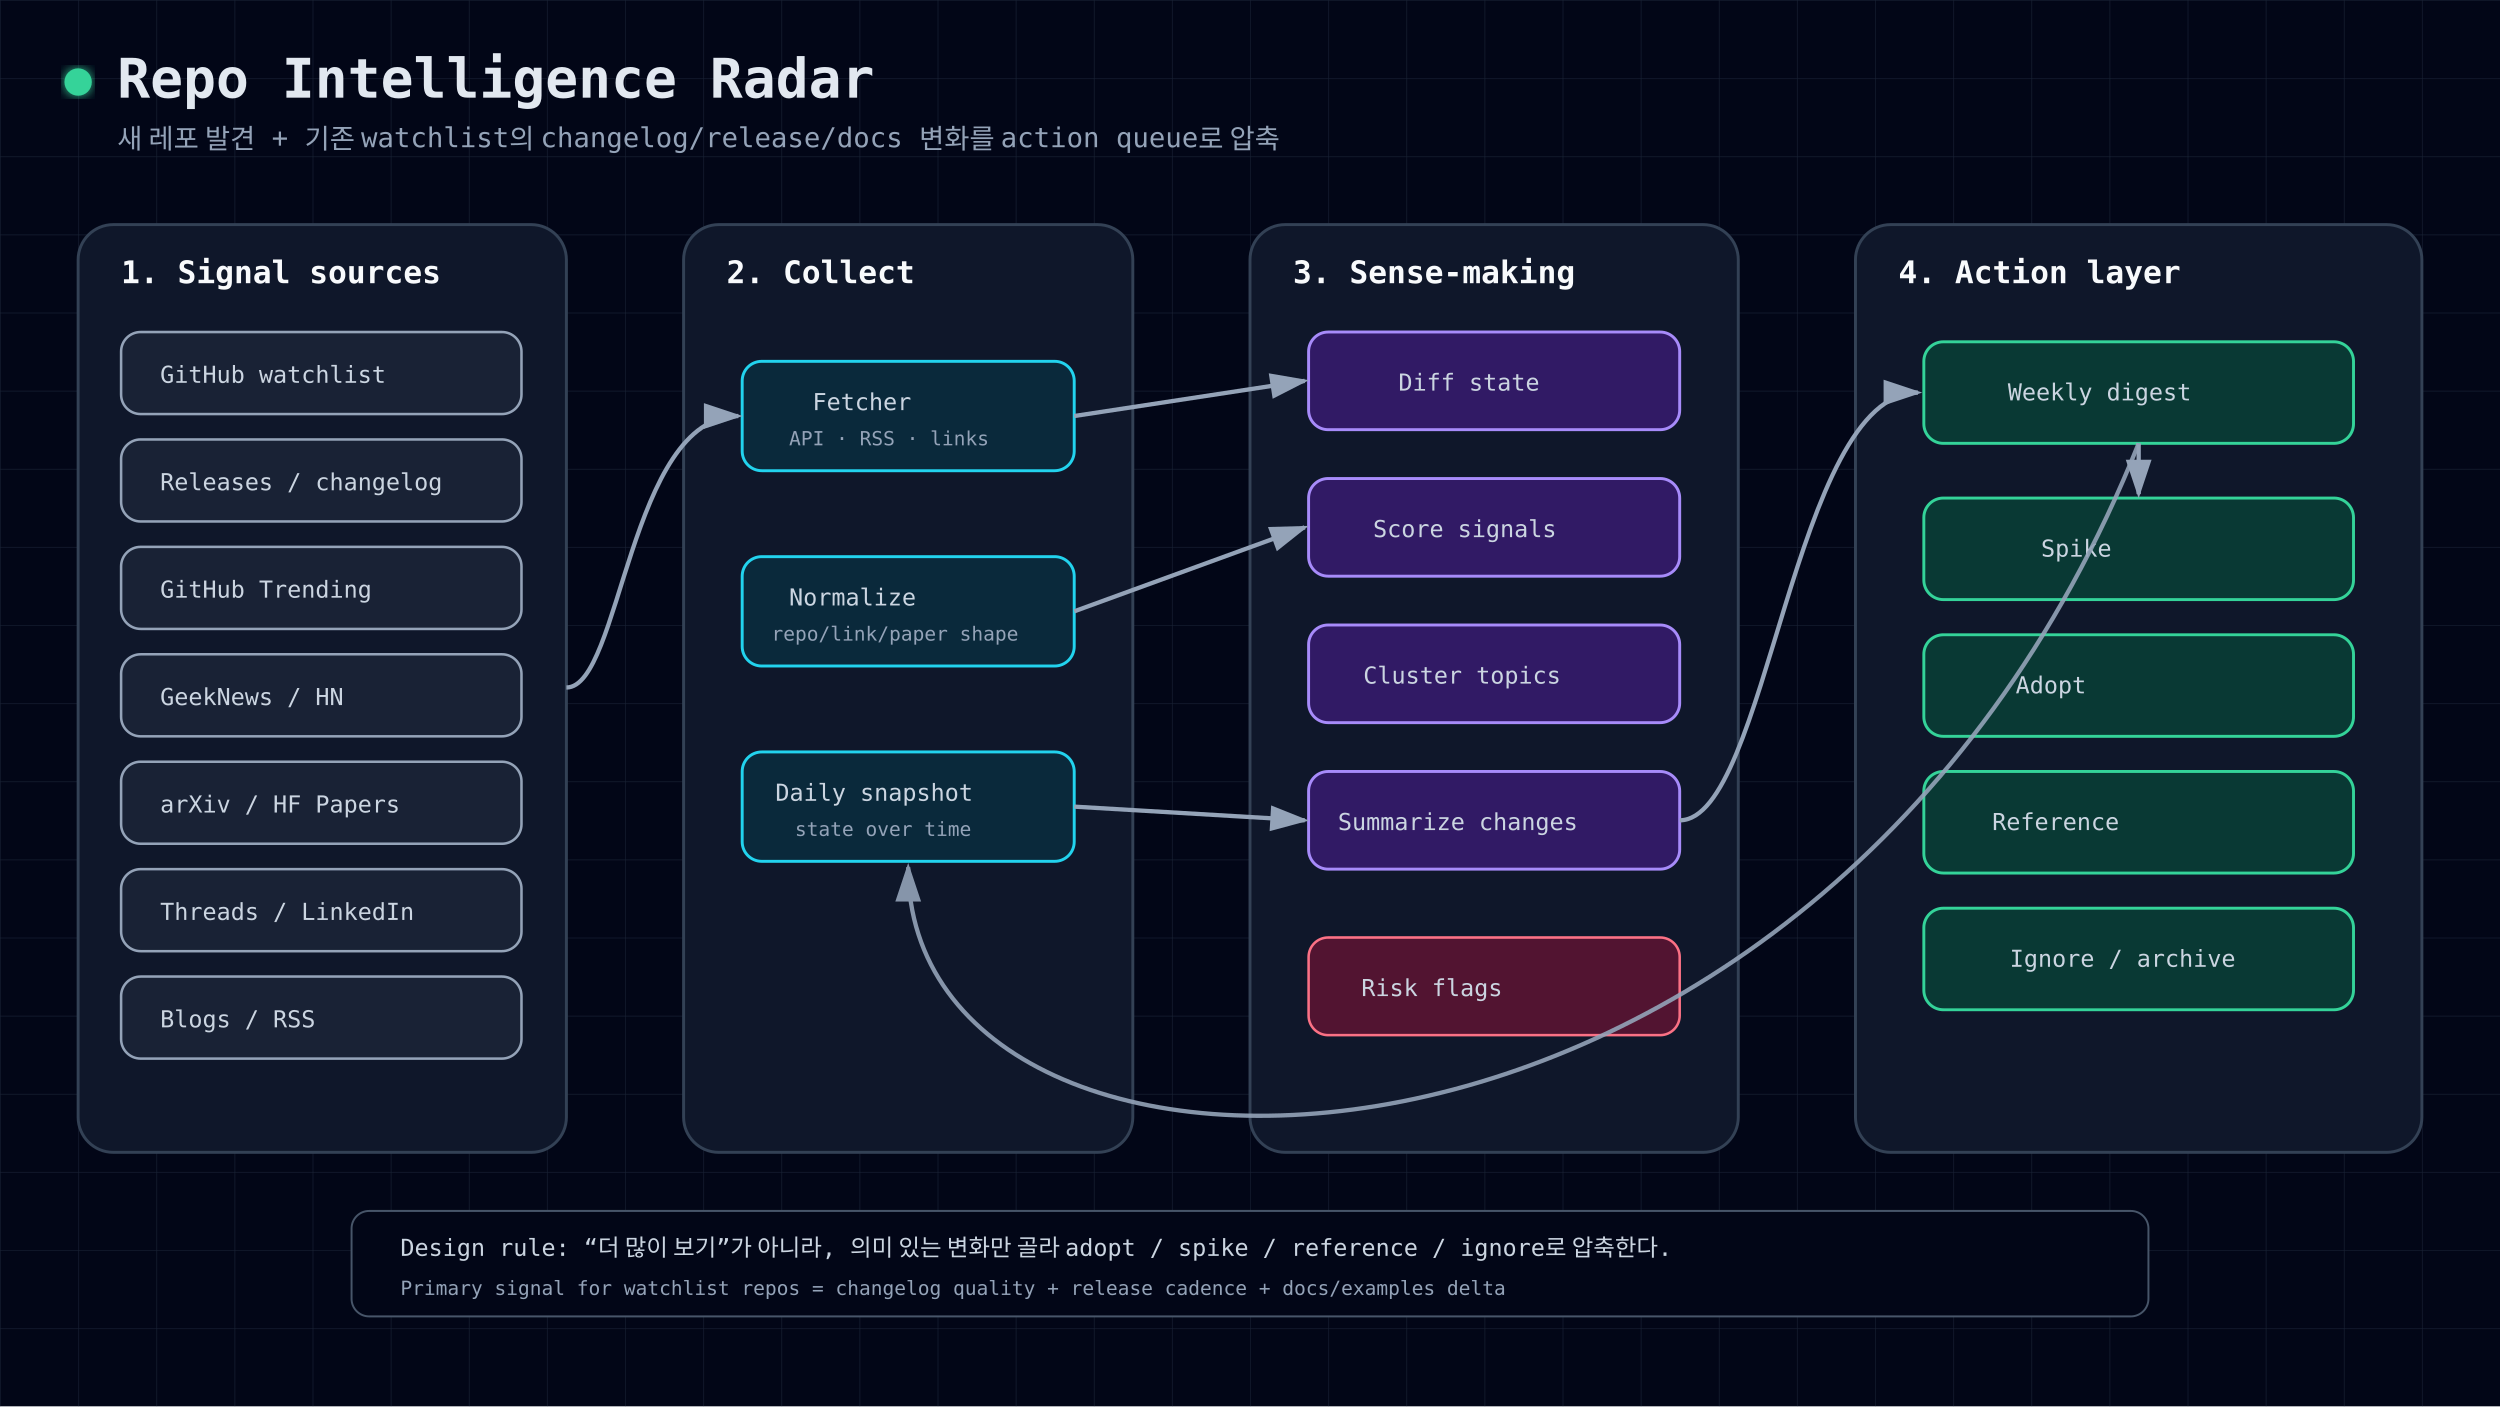
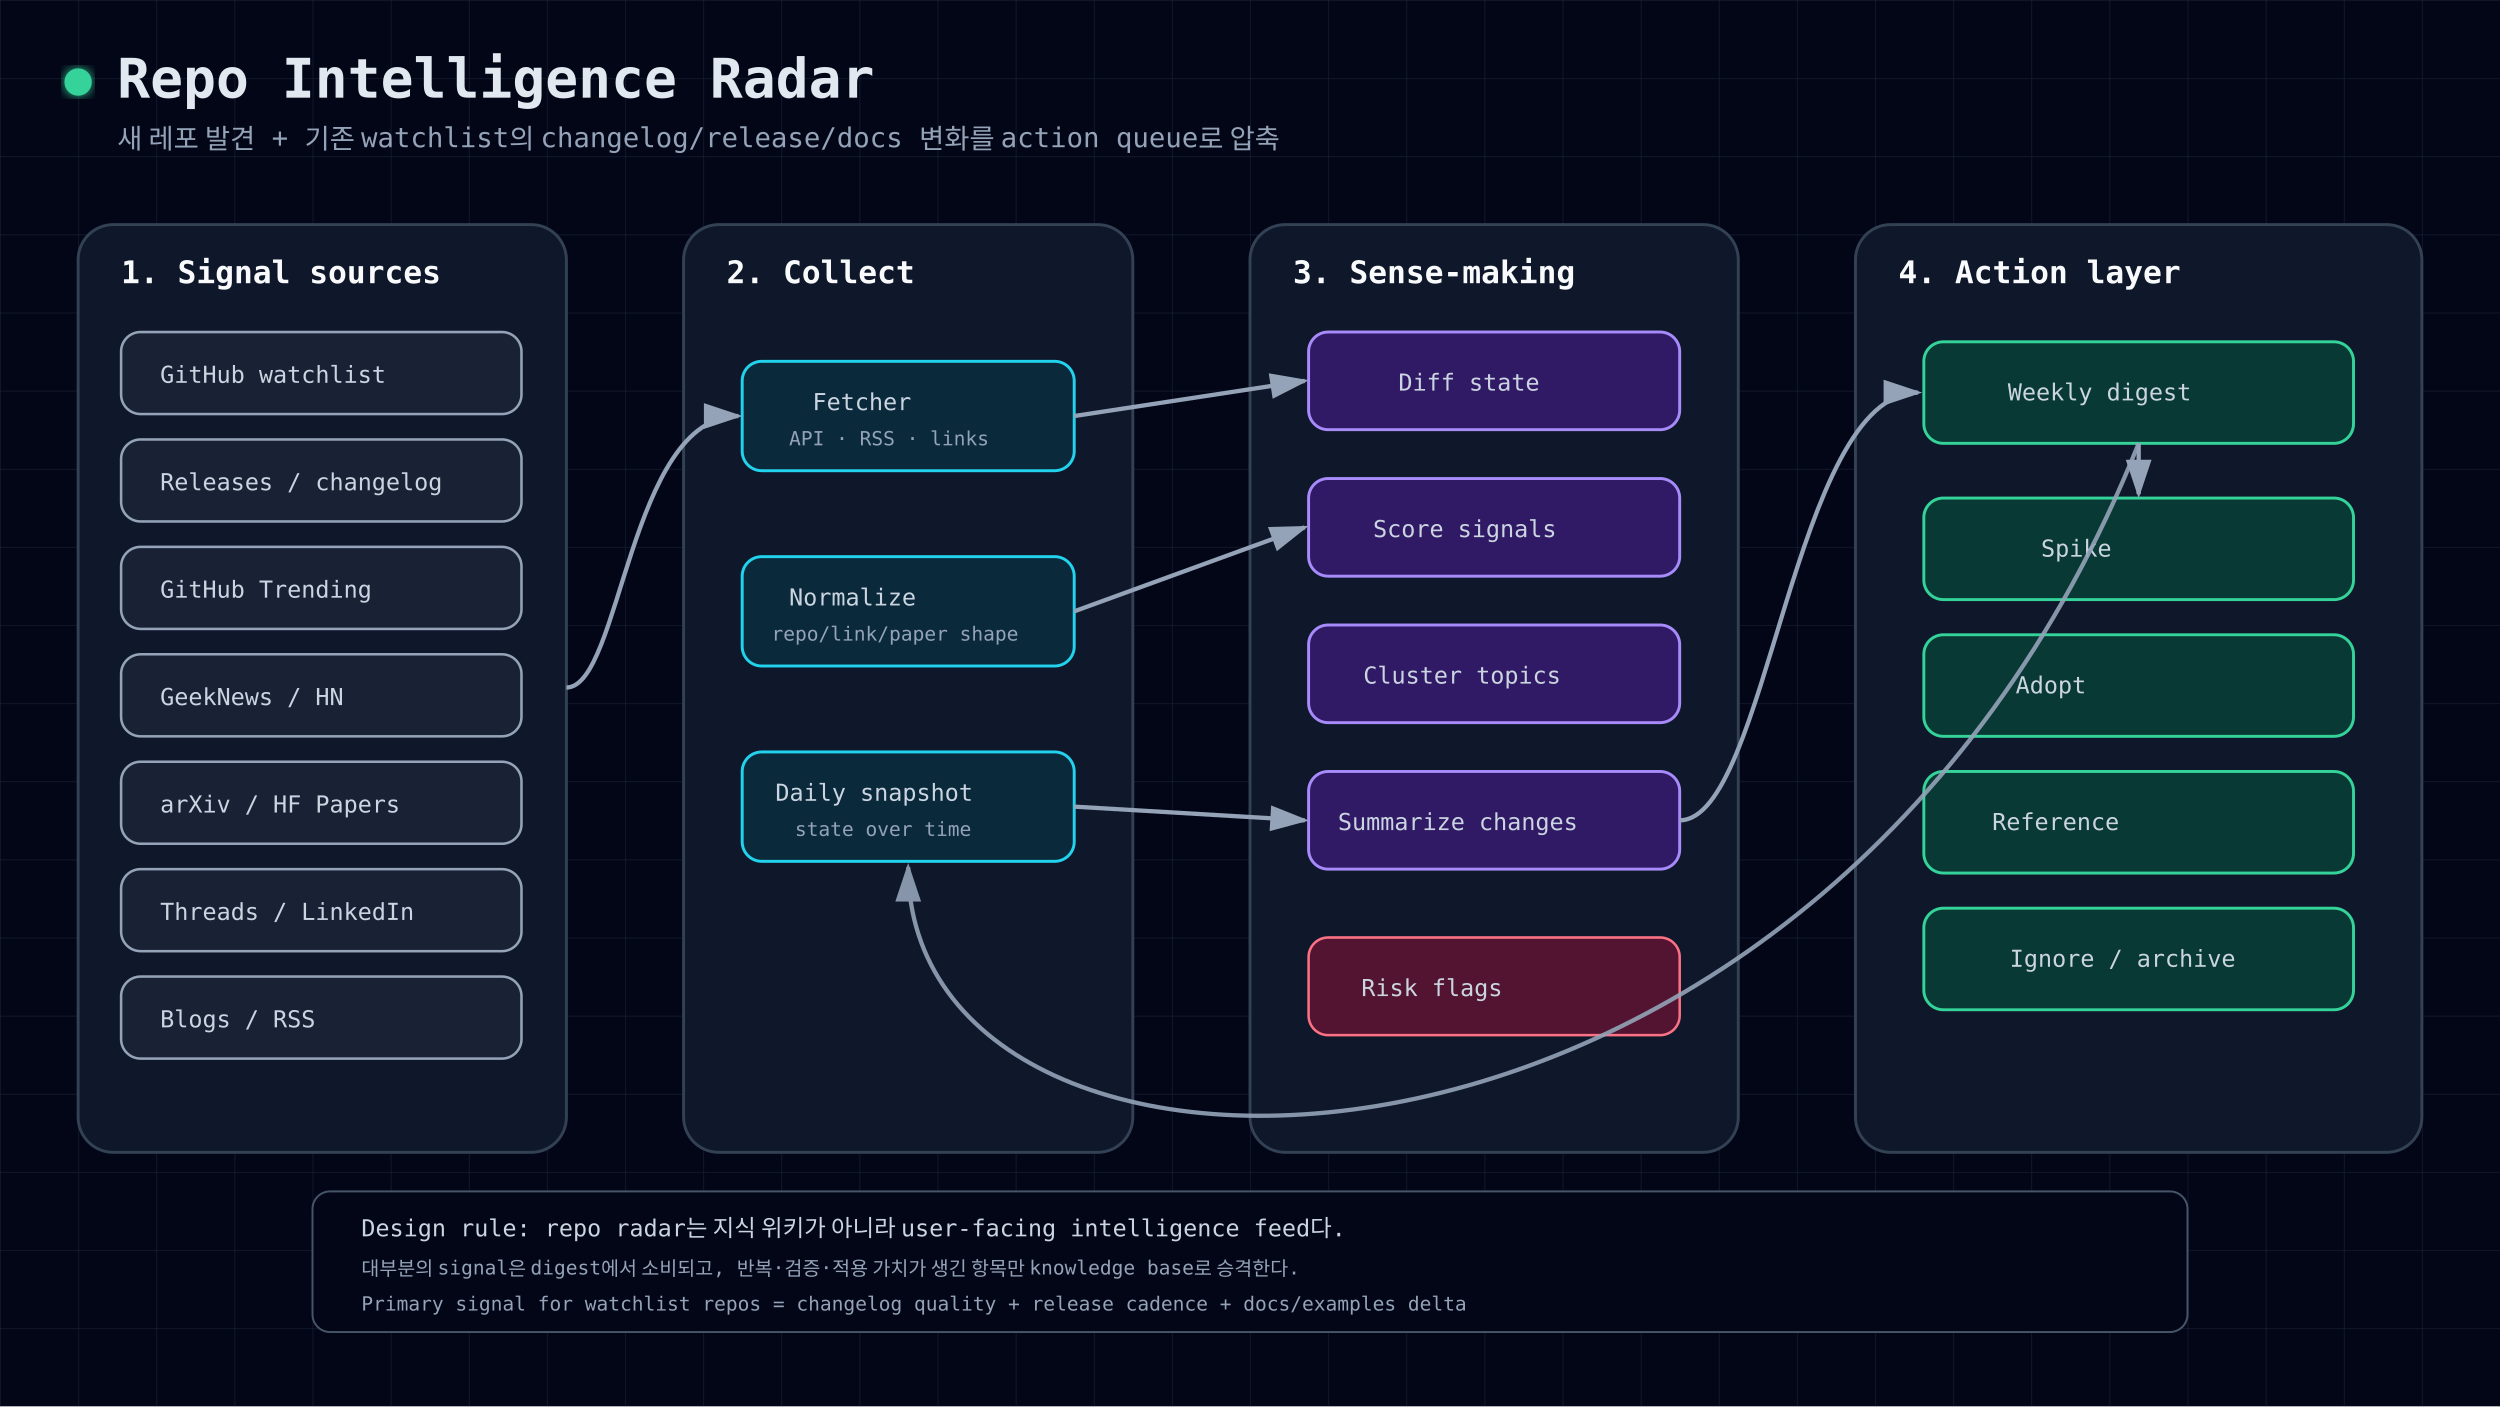
<svg xmlns="http://www.w3.org/2000/svg" width="1280" height="720" viewBox="0 0 1280 720" role="img" aria-labelledby="title desc">
  <defs>
    <pattern id="grid" width="40" height="40" patternUnits="userSpaceOnUse">
      <path d="M 40 0 L 0 0 0 40" fill="none" stroke="#1e293b" stroke-width="0.6" />
    </pattern>
    <marker id="arrow" markerWidth="10" markerHeight="10" refX="8" refY="3" orient="auto">
      <path d="M0,0 L0,6 L9,3 z" fill="#94a3b8" />
    </marker>
    <filter id="glow">
      <feGaussianBlur stdDeviation="3" result="coloredBlur" />
      <feMerge>
        <feMergeNode in="coloredBlur" />
        <feMergeNode in="SourceGraphic" />
      </feMerge>
    </filter>
    <style>
      .bg{fill:#020617}.title{font:700 28px ui-monospace,SFMono-Regular,Menlo,monospace;fill:#e2e8f0}.subtitle{font:14px ui-monospace,SFMono-Regular,Menlo,monospace;fill:#94a3b8}.stage{fill:#0f172a;stroke:#334155;stroke-width:1.5;rx:18}.stageTitle{font:700 16px ui-monospace,SFMono-Regular,Menlo,monospace;fill:#f8fafc}.small{font:12px ui-monospace,SFMono-Regular,Menlo,monospace;fill:#cbd5e1}.tiny{font:10px ui-monospace,SFMono-Regular,Menlo,monospace;fill:#94a3b8}.source{fill:rgba(30,41,59,.68);stroke:#94a3b8;stroke-width:1.3;rx:10}.collect{fill:rgba(8,51,68,.65);stroke:#22d3ee;stroke-width:1.5;rx:10}.sense{fill:rgba(76,29,149,.56);stroke:#a78bfa;stroke-width:1.5;rx:10}.action{fill:rgba(6,78,59,.62);stroke:#34d399;stroke-width:1.5;rx:10}.risk{fill:rgba(136,19,55,.55);stroke:#fb7185;stroke-width:1.3;rx:10}.line{stroke:#94a3b8;stroke-width:2.2;fill:none;marker-end:url(#arrow)}.dash{stroke-dasharray:6 5}.badge{fill:#020617;stroke:#475569;stroke-width:1;rx:9}.num{font:700 12px ui-monospace,SFMono-Regular,Menlo,monospace;fill:#67e8f9}
    </style>
  </defs>
  <rect class="bg" width="1280" height="720" />
  <rect width="1280" height="720" fill="url(#grid)" opacity=".8" />
  <circle cx="40" cy="42" r="7" fill="#34d399" filter="url(#glow)" />
  <text x="60" y="50" class="title">Repo Intelligence Radar</text>
  <text x="60" y="76" class="subtitle">새 레포 발견 + 기존 watchlist의 changelog/release/docs 변화를 action queue로 압축</text>
  <rect x="40" y="115" width="250" height="475" class="stage" />
  <text x="62" y="145" class="stageTitle">1. Signal sources</text>
  <rect x="62" y="170" width="205" height="42" class="source" />
  <text x="82" y="196" class="small">GitHub watchlist</text>
  <rect x="62" y="225" width="205" height="42" class="source" />
  <text x="82" y="251" class="small">Releases / changelog</text>
  <rect x="62" y="280" width="205" height="42" class="source" />
  <text x="82" y="306" class="small">GitHub Trending</text>
  <rect x="62" y="335" width="205" height="42" class="source" />
  <text x="82" y="361" class="small">GeekNews / HN</text>
  <rect x="62" y="390" width="205" height="42" class="source" />
  <text x="82" y="416" class="small">arXiv / HF Papers</text>
  <rect x="62" y="445" width="205" height="42" class="source" />
  <text x="82" y="471" class="small">Threads / LinkedIn</text>
  <rect x="62" y="500" width="205" height="42" class="source" />
  <text x="82" y="526" class="small">Blogs / RSS</text>
  <rect x="350" y="115" width="230" height="475" class="stage" />
  <text x="372" y="145" class="stageTitle">2. Collect</text>
  <rect x="380" y="185" width="170" height="56" class="collect" />
  <text x="416" y="210" class="small">Fetcher</text>
  <text x="404" y="228" class="tiny">API · RSS · links</text>
  <rect x="380" y="285" width="170" height="56" class="collect" />
  <text x="404" y="310" class="small">Normalize</text>
  <text x="395" y="328" class="tiny">repo/link/paper shape</text>
  <rect x="380" y="385" width="170" height="56" class="collect" />
  <text x="397" y="410" class="small">Daily snapshot</text>
  <text x="407" y="428" class="tiny">state over time</text>
  <rect x="640" y="115" width="250" height="475" class="stage" />
  <text x="662" y="145" class="stageTitle">3. Sense-making</text>
  <rect x="670" y="170" width="190" height="50" class="sense" />
  <text x="716" y="200" class="small">Diff state</text>
  <rect x="670" y="245" width="190" height="50" class="sense" />
  <text x="703" y="275" class="small">Score signals</text>
  <rect x="670" y="320" width="190" height="50" class="sense" />
  <text x="698" y="350" class="small">Cluster topics</text>
  <rect x="670" y="395" width="190" height="50" class="sense" />
  <text x="685" y="425" class="small">Summarize changes</text>
  <rect x="670" y="480" width="190" height="50" class="risk" />
  <text x="697" y="510" class="small">Risk flags</text>
  <rect x="950" y="115" width="290" height="475" class="stage" />
  <text x="972" y="145" class="stageTitle">4. Action layer</text>
  <rect x="985" y="175" width="220" height="52" class="action" />
  <text x="1028" y="205" class="small">Weekly digest</text>
  <rect x="985" y="255" width="220" height="52" class="action" />
  <text x="1045" y="285" class="small">Spike</text>
  <rect x="985" y="325" width="220" height="52" class="action" />
  <text x="1032" y="355" class="small">Adopt</text>
  <rect x="985" y="395" width="220" height="52" class="action" />
  <text x="1020" y="425" class="small">Reference</text>
  <rect x="985" y="465" width="220" height="52" class="action" />
  <text x="1029" y="495" class="small">Ignore / archive</text>
  <path class="line" d="M290 352 C318 352 322 213 378 213" />
  <path class="line" d="M550 213 L668 195" />
  <path class="line" d="M550 313 L668 270" />
  <path class="line" d="M550 413 L668 420" />
  <path class="line" d="M860 420 C905 420 918 201 982 201" />
  <path class="line" d="M1095 227 L1095 253" />
  <path class="line" d="M1095 227 C930 640 465 640 465 444" stroke="#64748b" opacity=".9" />
-   <rect x="180" y="620" width="920" height="54" class="badge" />
-   <text x="205" y="643" class="small">Design rule: “더 많이 보기”가 아니라, 의미 있는 변화만 골라 adopt / spike / reference / ignore로 압축한다.</text>
-   <text x="205" y="663" class="tiny">Primary signal for watchlist repos = changelog quality + release cadence + docs/examples delta</text>
+   <rect x="160" y="610" width="960" height="72" class="badge" />
+   <text x="185" y="633" class="small">Design rule: repo radar는 지식 위키가 아니라 user-facing intelligence feed다.</text>
+   <text x="185" y="653" class="tiny">대부분의 signal은 digest에서 소비되고, 반복·검증·적용 가치가 생긴 항목만 knowledge base로 승격한다.</text>
+   <text x="185" y="671" class="tiny">Primary signal for watchlist repos = changelog quality + release cadence + docs/examples delta</text>
</svg>
